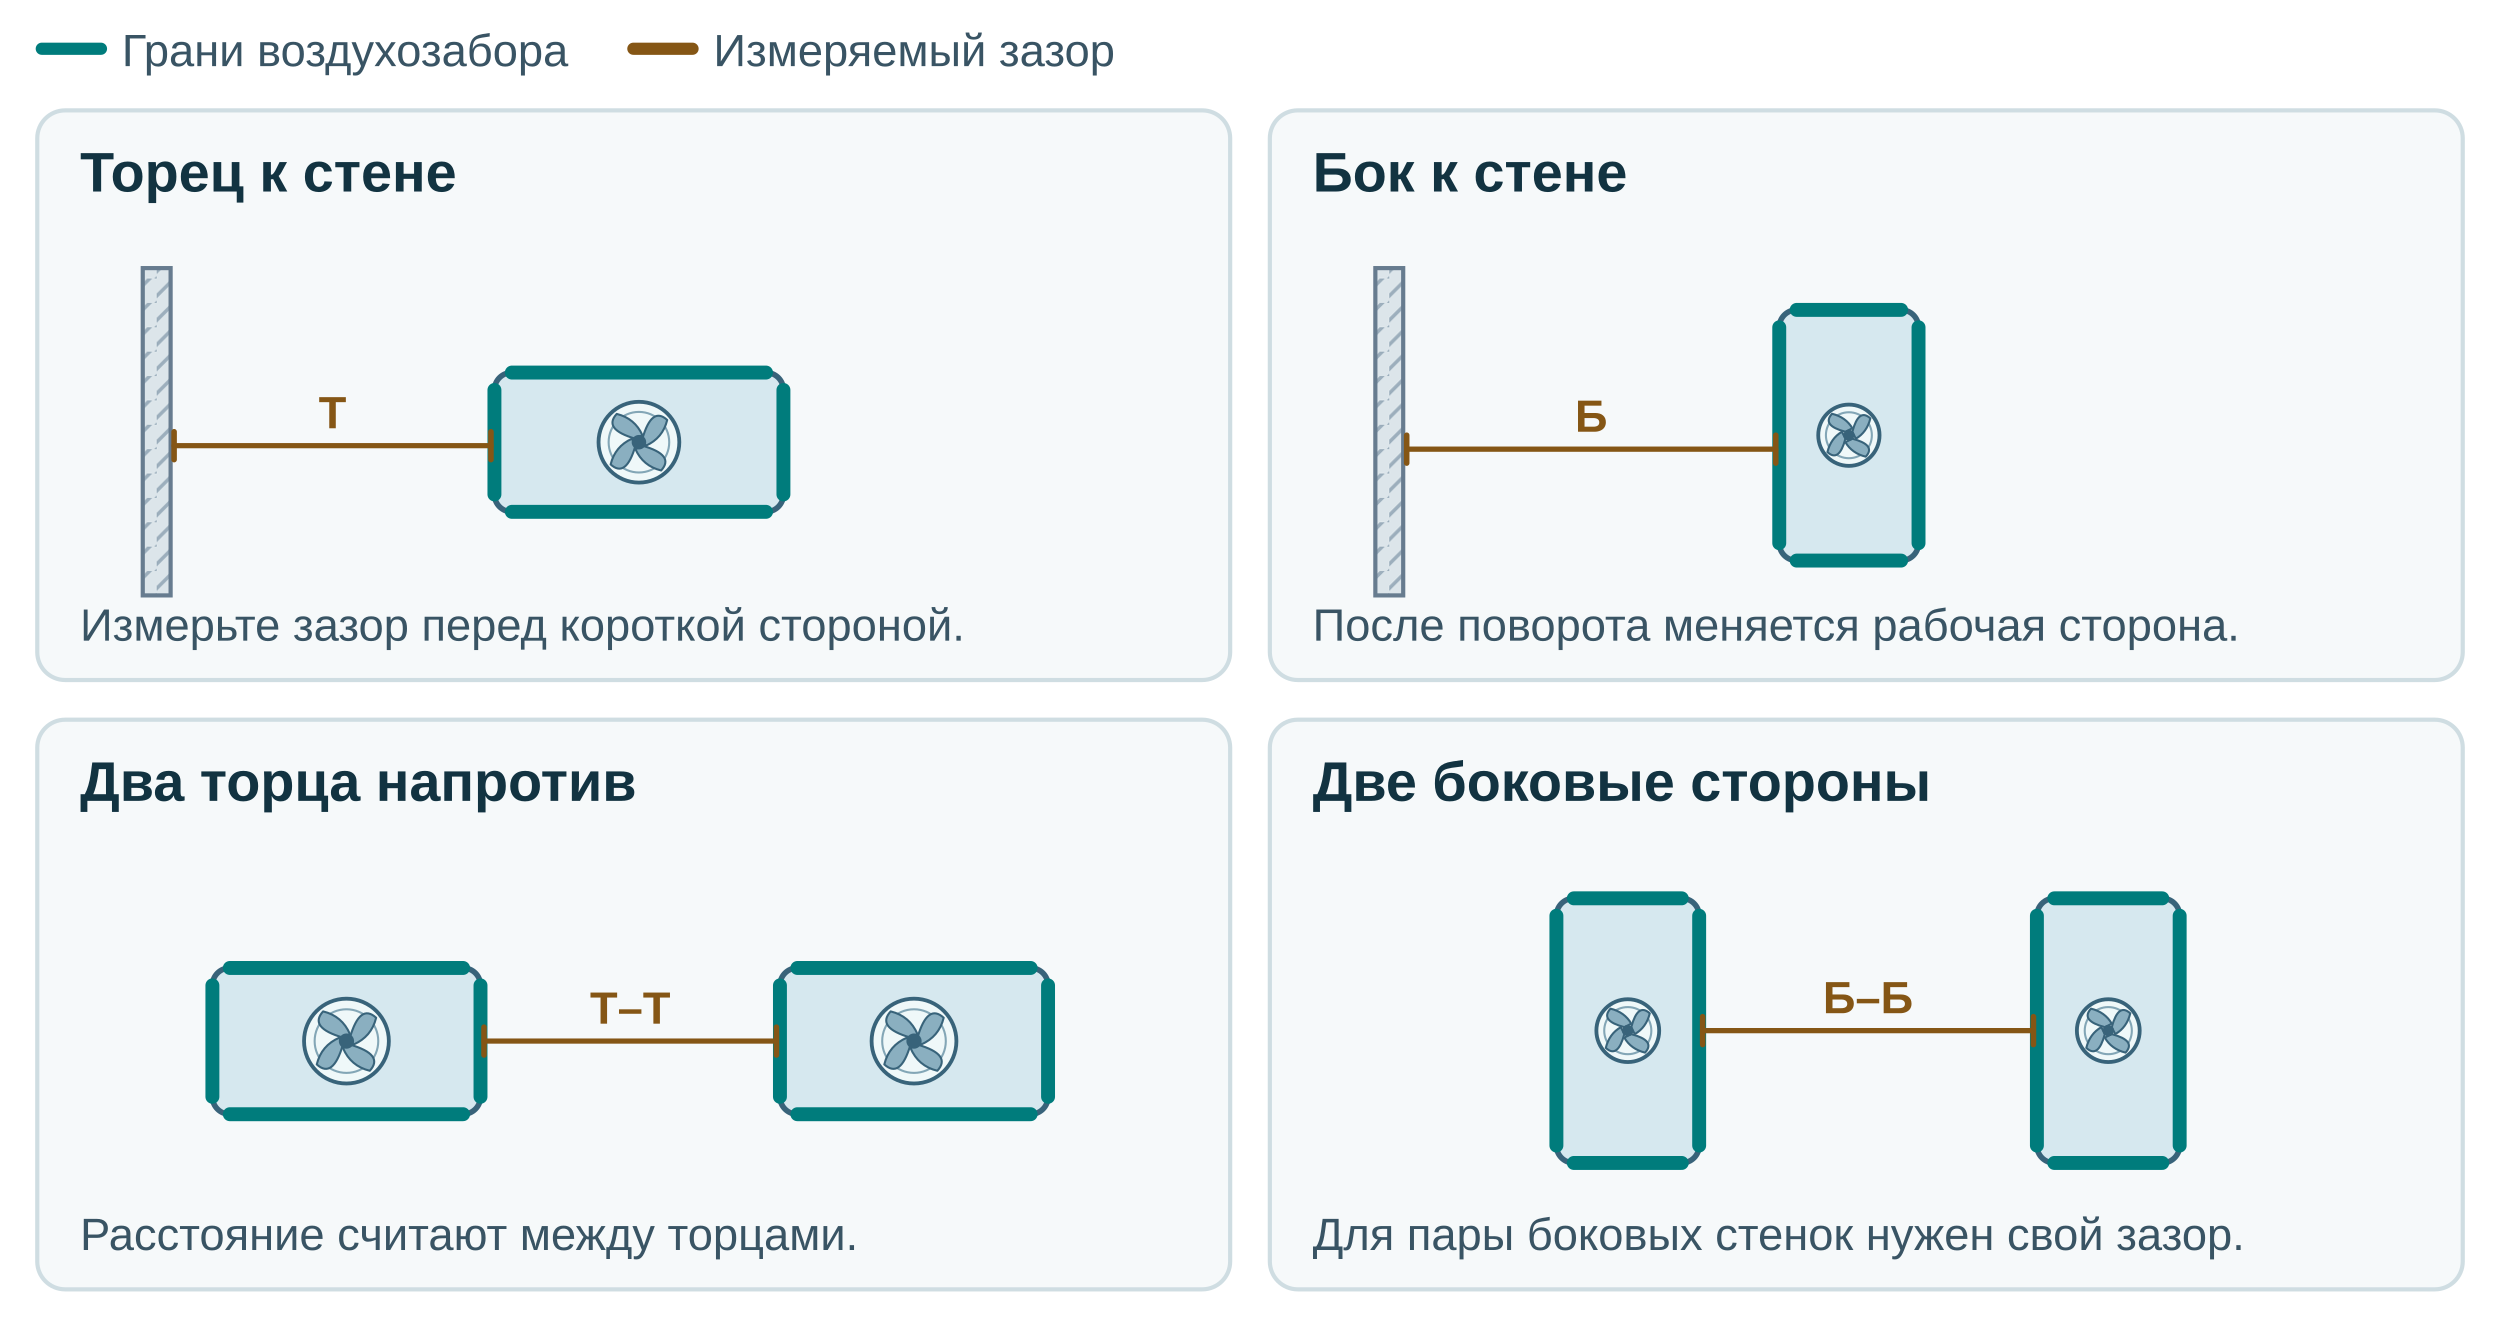
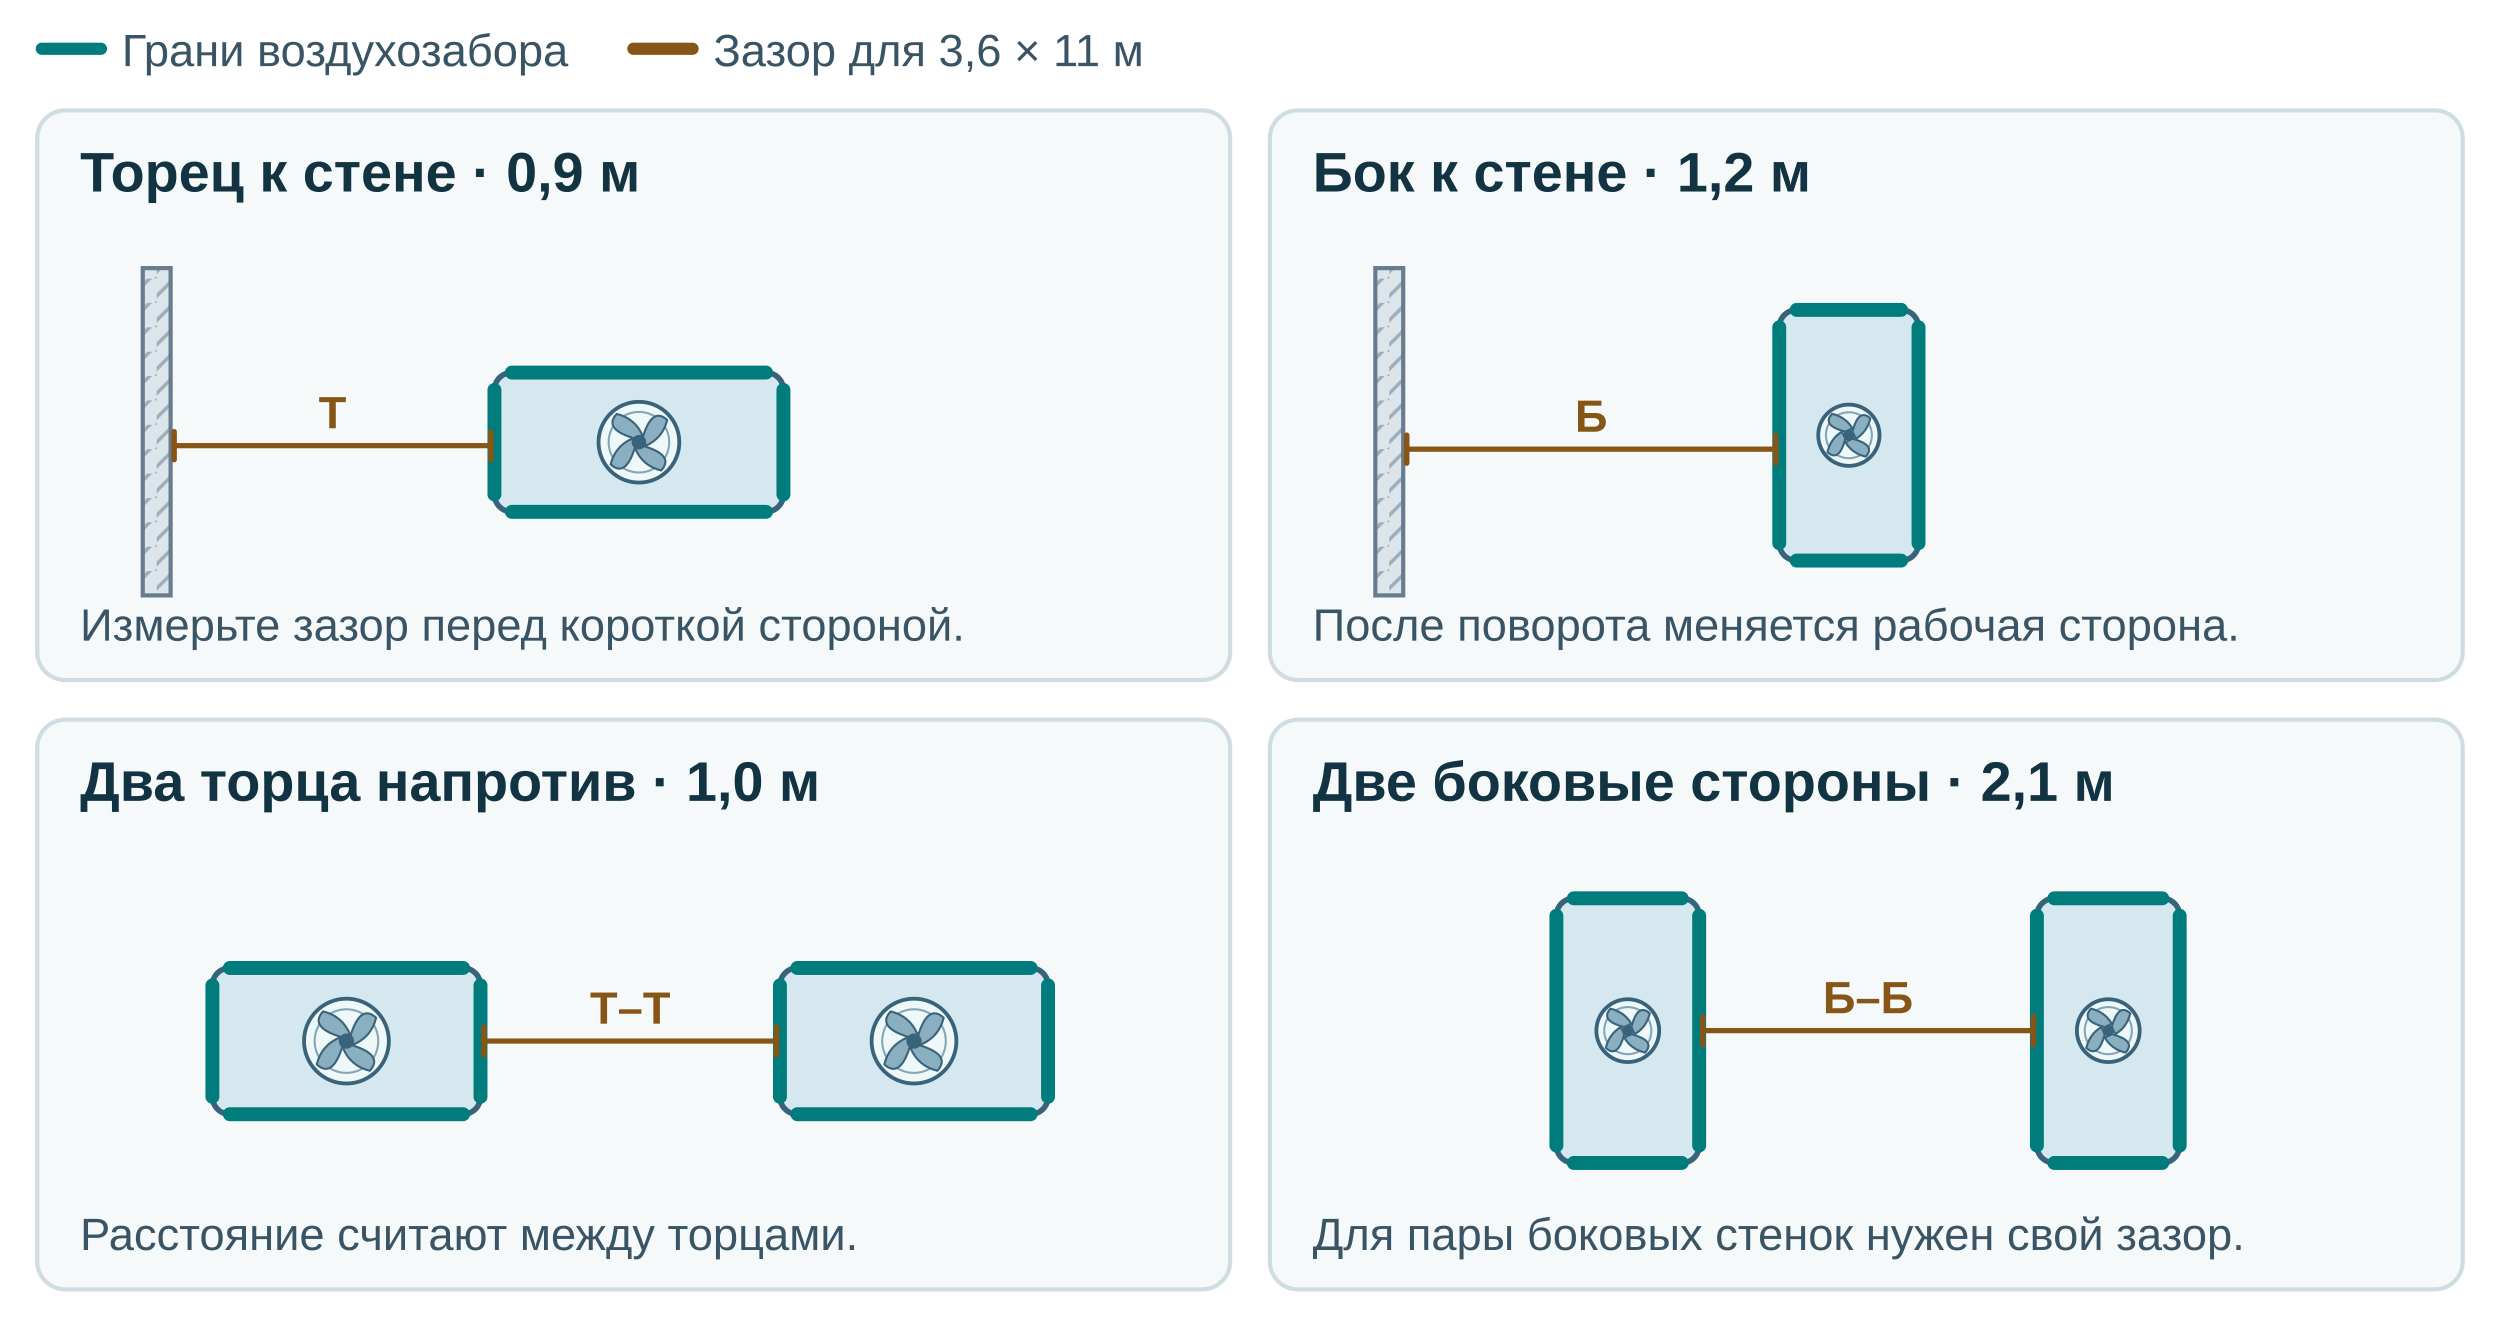
<svg xmlns="http://www.w3.org/2000/svg" role="img" aria-labelledby="t d" width="718" height="385" viewBox="0 0 718 385">
  <defs>
    <pattern id="wall" patternUnits="userSpaceOnUse" width="7" height="7">
      <rect width="7" height="7" fill="#DCE5EA" />
      <path d="M-2 7L7 -2 M4 10L10 4" stroke="#9DAFBD" stroke-width="1" />
    </pattern>
    <pattern id="inflow" patternUnits="userSpaceOnUse" width="9" height="9">
      <rect width="9" height="9" fill="#D8F1E9" />
      <path d="M1 9L9 1" stroke="#97CFC0" stroke-width="1" />
    </pattern>
    <marker id="fresh" viewBox="0 0 10 10" refX="8.3" refY="5" markerWidth="3.7" markerHeight="3.7" orient="auto">
      <path d="M0 1L9 5L0 9" fill="none" stroke="#087C77" stroke-width="2" stroke-linejoin="round" stroke-linecap="round" />
    </marker>
    <marker id="out" viewBox="0 0 10 10" refX="8.3" refY="5" markerWidth="3.7" markerHeight="3.7" orient="auto">
      <path d="M0 1L9 5L0 9" fill="none" stroke="#B5482D" stroke-width="2" stroke-linejoin="round" stroke-linecap="round" />
    </marker>
    <marker id="wind" viewBox="0 0 10 10" refX="8.3" refY="5" markerWidth="3.7" markerHeight="3.7" orient="auto">
      <path d="M0 1L9 5L0 9" fill="none" stroke="#6550A4" stroke-width="2" stroke-linejoin="round" stroke-linecap="round" />
    </marker>
    <marker id="dim" viewBox="0 0 10 10" refX="8.3" refY="5" markerWidth="3.7" markerHeight="3.7" orient="auto">
      <path d="M0 1L9 5L0 9" fill="none" stroke="#855615" stroke-width="2" stroke-linejoin="round" stroke-linecap="round" />
    </marker>
  </defs>
  <path d="M12 14L29 14" fill="none" stroke="#007C7C" stroke-width="3.5" stroke-linejoin="round" stroke-linecap="round" />
  <text x="35" y="19" font-family="Arial, sans-serif" font-size="13" font-weight="400" fill="#395464" text-anchor="start">Грани воздухозабора</text>
  <path d="M181.9 14L198.9 14" fill="none" stroke="#855615" stroke-width="3.5" stroke-linejoin="round" stroke-linecap="round" />
-   <text x="204.9" y="19" font-family="Arial, sans-serif" font-size="13" font-weight="400" fill="#395464" text-anchor="start">Измеряемый зазор</text>
+   <text x="204.9" y="19" font-family="Arial, sans-serif" font-size="13" font-weight="400" fill="#395464" text-anchor="start">Зазор для 3,6 × 11 м</text>
  <g transform="translate(10 31)">
    <rect x="0.7" y="0.7" width="342.6" height="163.6" rx="8" fill="#F6F9FA" stroke="#CFDDE2" stroke-width="1.2" />
-     <text x="13" y="24" font-family="Arial, sans-serif" font-size="16" font-weight="650" fill="#123341" text-anchor="start">Торец к стене</text>
+     <text x="13" y="24" font-family="Arial, sans-serif" font-size="16" font-weight="650" fill="#123341" text-anchor="start">Торец к стене · 0,9 м</text>
    <rect x="31" y="46" width="8" height="94" rx="0" fill="url(#wall)" stroke="#677C8F" stroke-width="1.2" />
    <rect x="132" y="76" width="83" height="40" rx="5" fill="#D6E8EF" stroke="#38637A" stroke-width="1.6" />
    <path d="M137 76L210 76" fill="none" stroke="#007C7C" stroke-width="4" stroke-linejoin="round" stroke-linecap="round" />
    <path d="M137 116L210 116" fill="none" stroke="#007C7C" stroke-width="4" stroke-linejoin="round" stroke-linecap="round" />
    <path d="M132 81L132 111" fill="none" stroke="#007C7C" stroke-width="4" stroke-linejoin="round" stroke-linecap="round" />
    <path d="M215 81L215 111" fill="none" stroke="#007C7C" stroke-width="4" stroke-linejoin="round" stroke-linecap="round" />
    <circle cx="173.5" cy="96" r="11.6" fill="#EFF8F9" stroke="#38637A" stroke-width="1.1" />
    <circle cx="173.5" cy="96" r="8.7" fill="none" stroke="#83A6B6" stroke-width="0.6" />
    <g transform="translate(173.5 96) rotate(0)">
      <path d="M1 -1 Q3.712 -10.44 8.12 -6.38 Q6.844 -1.16 2 1 Z" fill="#8AAFC0" stroke="#38637A" stroke-width="0.6" stroke-linejoin="round" stroke-linecap="round" />
    </g>
    <g transform="translate(173.5 96) rotate(90)">
      <path d="M1 -1 Q3.712 -10.44 8.12 -6.38 Q6.844 -1.16 2 1 Z" fill="#8AAFC0" stroke="#38637A" stroke-width="0.6" stroke-linejoin="round" stroke-linecap="round" />
    </g>
    <g transform="translate(173.5 96) rotate(180)">
      <path d="M1 -1 Q3.712 -10.44 8.12 -6.38 Q6.844 -1.16 2 1 Z" fill="#8AAFC0" stroke="#38637A" stroke-width="0.6" stroke-linejoin="round" stroke-linecap="round" />
    </g>
    <g transform="translate(173.5 96) rotate(270)">
      <path d="M1 -1 Q3.712 -10.44 8.12 -6.38 Q6.844 -1.16 2 1 Z" fill="#8AAFC0" stroke="#38637A" stroke-width="0.6" stroke-linejoin="round" stroke-linecap="round" />
    </g>
    <circle cx="173.5" cy="96" r="2.088" fill="#38637A" stroke="none" stroke-width="1.5" />
    <path d="M40 97L131 97" fill="none" stroke="#855615" stroke-width="1.5" stroke-linejoin="round" stroke-linecap="round" />
    <path d="M40 93L40 101" fill="none" stroke="#855615" stroke-width="1.6" stroke-linejoin="round" stroke-linecap="round" />
    <path d="M131 93L131 101" fill="none" stroke="#855615" stroke-width="1.6" stroke-linejoin="round" stroke-linecap="round" />
    <text x="85.5" y="92" font-family="Arial, sans-serif" font-size="13" font-weight="650" fill="#855615" text-anchor="middle">Т</text>
    <text x="13" y="153" font-family="Arial, sans-serif" font-size="13" font-weight="400" fill="#395464" text-anchor="start">Измерьте зазор перед короткой стороной.</text>
  </g>
  <g transform="translate(364 31)">
    <rect x="0.7" y="0.7" width="342.6" height="163.6" rx="8" fill="#F6F9FA" stroke="#CFDDE2" stroke-width="1.2" />
-     <text x="13" y="24" font-family="Arial, sans-serif" font-size="16" font-weight="650" fill="#123341" text-anchor="start">Бок к стене</text>
+     <text x="13" y="24" font-family="Arial, sans-serif" font-size="16" font-weight="650" fill="#123341" text-anchor="start">Бок к стене · 1,2 м</text>
    <rect x="31" y="46" width="8" height="94" rx="0" fill="url(#wall)" stroke="#677C8F" stroke-width="1.2" />
    <rect x="147" y="58" width="40" height="72" rx="5" fill="#D6E8EF" stroke="#38637A" stroke-width="1.6" />
    <path d="M152 58L182 58" fill="none" stroke="#007C7C" stroke-width="4" stroke-linejoin="round" stroke-linecap="round" />
    <path d="M152 130L182 130" fill="none" stroke="#007C7C" stroke-width="4" stroke-linejoin="round" stroke-linecap="round" />
    <path d="M147 63L147 125" fill="none" stroke="#007C7C" stroke-width="4" stroke-linejoin="round" stroke-linecap="round" />
    <path d="M187 63L187 125" fill="none" stroke="#007C7C" stroke-width="4" stroke-linejoin="round" stroke-linecap="round" />
    <circle cx="167" cy="94" r="8.8" fill="#EFF8F9" stroke="#38637A" stroke-width="1.1" />
    <circle cx="167" cy="94" r="6.6" fill="none" stroke="#83A6B6" stroke-width="0.6" />
    <g transform="translate(167 94) rotate(0)">
      <path d="M1 -1 Q2.816 -7.92 6.16 -4.84 Q5.192 -0.88 2 1 Z" fill="#8AAFC0" stroke="#38637A" stroke-width="0.6" stroke-linejoin="round" stroke-linecap="round" />
    </g>
    <g transform="translate(167 94) rotate(90)">
      <path d="M1 -1 Q2.816 -7.92 6.16 -4.84 Q5.192 -0.88 2 1 Z" fill="#8AAFC0" stroke="#38637A" stroke-width="0.6" stroke-linejoin="round" stroke-linecap="round" />
    </g>
    <g transform="translate(167 94) rotate(180)">
      <path d="M1 -1 Q2.816 -7.92 6.16 -4.84 Q5.192 -0.88 2 1 Z" fill="#8AAFC0" stroke="#38637A" stroke-width="0.6" stroke-linejoin="round" stroke-linecap="round" />
    </g>
    <g transform="translate(167 94) rotate(270)">
      <path d="M1 -1 Q2.816 -7.92 6.16 -4.84 Q5.192 -0.88 2 1 Z" fill="#8AAFC0" stroke="#38637A" stroke-width="0.6" stroke-linejoin="round" stroke-linecap="round" />
    </g>
    <circle cx="167" cy="94" r="1.584" fill="#38637A" stroke="none" stroke-width="1.5" />
    <path d="M40 98L146 98" fill="none" stroke="#855615" stroke-width="1.5" stroke-linejoin="round" stroke-linecap="round" />
    <path d="M40 94L40 102" fill="none" stroke="#855615" stroke-width="1.6" stroke-linejoin="round" stroke-linecap="round" />
    <path d="M146 94L146 102" fill="none" stroke="#855615" stroke-width="1.6" stroke-linejoin="round" stroke-linecap="round" />
    <text x="93" y="93" font-family="Arial, sans-serif" font-size="13" font-weight="650" fill="#855615" text-anchor="middle">Б</text>
    <text x="13" y="153" font-family="Arial, sans-serif" font-size="13" font-weight="400" fill="#395464" text-anchor="start">После поворота меняется рабочая сторона.</text>
  </g>
  <g transform="translate(10 206)">
    <rect x="0.7" y="0.7" width="342.6" height="163.6" rx="8" fill="#F6F9FA" stroke="#CFDDE2" stroke-width="1.2" />
-     <text x="13" y="24" font-family="Arial, sans-serif" font-size="16" font-weight="650" fill="#123341" text-anchor="start">Два торца напротив</text>
+     <text x="13" y="24" font-family="Arial, sans-serif" font-size="16" font-weight="650" fill="#123341" text-anchor="start">Два торца напротив · 1,0 м</text>
    <rect x="51" y="72" width="77" height="42" rx="5" fill="#D6E8EF" stroke="#38637A" stroke-width="1.6" />
    <path d="M56 72L123 72" fill="none" stroke="#007C7C" stroke-width="4" stroke-linejoin="round" stroke-linecap="round" />
    <path d="M56 114L123 114" fill="none" stroke="#007C7C" stroke-width="4" stroke-linejoin="round" stroke-linecap="round" />
    <path d="M51 77L51 109" fill="none" stroke="#007C7C" stroke-width="4" stroke-linejoin="round" stroke-linecap="round" />
    <path d="M128 77L128 109" fill="none" stroke="#007C7C" stroke-width="4" stroke-linejoin="round" stroke-linecap="round" />
    <circle cx="89.5" cy="93" r="12.18" fill="#EFF8F9" stroke="#38637A" stroke-width="1.1" />
    <circle cx="89.5" cy="93" r="9.135" fill="none" stroke="#83A6B6" stroke-width="0.6" />
    <g transform="translate(89.5 93) rotate(0)">
      <path d="M1 -1 Q3.898 -10.962 8.526 -6.699 Q7.186 -1.218 2 1 Z" fill="#8AAFC0" stroke="#38637A" stroke-width="0.6" stroke-linejoin="round" stroke-linecap="round" />
    </g>
    <g transform="translate(89.5 93) rotate(90)">
      <path d="M1 -1 Q3.898 -10.962 8.526 -6.699 Q7.186 -1.218 2 1 Z" fill="#8AAFC0" stroke="#38637A" stroke-width="0.6" stroke-linejoin="round" stroke-linecap="round" />
    </g>
    <g transform="translate(89.5 93) rotate(180)">
      <path d="M1 -1 Q3.898 -10.962 8.526 -6.699 Q7.186 -1.218 2 1 Z" fill="#8AAFC0" stroke="#38637A" stroke-width="0.6" stroke-linejoin="round" stroke-linecap="round" />
    </g>
    <g transform="translate(89.5 93) rotate(270)">
      <path d="M1 -1 Q3.898 -10.962 8.526 -6.699 Q7.186 -1.218 2 1 Z" fill="#8AAFC0" stroke="#38637A" stroke-width="0.6" stroke-linejoin="round" stroke-linecap="round" />
    </g>
    <circle cx="89.5" cy="93" r="2.192" fill="#38637A" stroke="none" stroke-width="1.5" />
    <rect x="214" y="72" width="77" height="42" rx="5" fill="#D6E8EF" stroke="#38637A" stroke-width="1.6" />
    <path d="M219 72L286 72" fill="none" stroke="#007C7C" stroke-width="4" stroke-linejoin="round" stroke-linecap="round" />
    <path d="M219 114L286 114" fill="none" stroke="#007C7C" stroke-width="4" stroke-linejoin="round" stroke-linecap="round" />
    <path d="M214 77L214 109" fill="none" stroke="#007C7C" stroke-width="4" stroke-linejoin="round" stroke-linecap="round" />
    <path d="M291 77L291 109" fill="none" stroke="#007C7C" stroke-width="4" stroke-linejoin="round" stroke-linecap="round" />
    <circle cx="252.5" cy="93" r="12.18" fill="#EFF8F9" stroke="#38637A" stroke-width="1.1" />
    <circle cx="252.5" cy="93" r="9.135" fill="none" stroke="#83A6B6" stroke-width="0.6" />
    <g transform="translate(252.5 93) rotate(0)">
      <path d="M1 -1 Q3.898 -10.962 8.526 -6.699 Q7.186 -1.218 2 1 Z" fill="#8AAFC0" stroke="#38637A" stroke-width="0.6" stroke-linejoin="round" stroke-linecap="round" />
    </g>
    <g transform="translate(252.5 93) rotate(90)">
      <path d="M1 -1 Q3.898 -10.962 8.526 -6.699 Q7.186 -1.218 2 1 Z" fill="#8AAFC0" stroke="#38637A" stroke-width="0.6" stroke-linejoin="round" stroke-linecap="round" />
    </g>
    <g transform="translate(252.5 93) rotate(180)">
      <path d="M1 -1 Q3.898 -10.962 8.526 -6.699 Q7.186 -1.218 2 1 Z" fill="#8AAFC0" stroke="#38637A" stroke-width="0.6" stroke-linejoin="round" stroke-linecap="round" />
    </g>
    <g transform="translate(252.5 93) rotate(270)">
      <path d="M1 -1 Q3.898 -10.962 8.526 -6.699 Q7.186 -1.218 2 1 Z" fill="#8AAFC0" stroke="#38637A" stroke-width="0.6" stroke-linejoin="round" stroke-linecap="round" />
    </g>
    <circle cx="252.5" cy="93" r="2.192" fill="#38637A" stroke="none" stroke-width="1.5" />
    <path d="M129 93L213 93" fill="none" stroke="#855615" stroke-width="1.5" stroke-linejoin="round" stroke-linecap="round" />
    <path d="M129 89L129 97" fill="none" stroke="#855615" stroke-width="1.6" stroke-linejoin="round" stroke-linecap="round" />
    <path d="M213 89L213 97" fill="none" stroke="#855615" stroke-width="1.6" stroke-linejoin="round" stroke-linecap="round" />
    <text x="171" y="88" font-family="Arial, sans-serif" font-size="13" font-weight="650" fill="#855615" text-anchor="middle">Т–Т</text>
    <text x="13" y="153" font-family="Arial, sans-serif" font-size="13" font-weight="400" fill="#395464" text-anchor="start">Расстояние считают между торцами.</text>
  </g>
  <g transform="translate(364 206)">
    <rect x="0.7" y="0.7" width="342.6" height="163.6" rx="8" fill="#F6F9FA" stroke="#CFDDE2" stroke-width="1.2" />
-     <text x="13" y="24" font-family="Arial, sans-serif" font-size="16" font-weight="650" fill="#123341" text-anchor="start">Две боковые стороны</text>
+     <text x="13" y="24" font-family="Arial, sans-serif" font-size="16" font-weight="650" fill="#123341" text-anchor="start">Две боковые стороны · 2,1 м</text>
    <rect x="83" y="52" width="41" height="76" rx="5" fill="#D6E8EF" stroke="#38637A" stroke-width="1.6" />
    <path d="M88 52L119 52" fill="none" stroke="#007C7C" stroke-width="4" stroke-linejoin="round" stroke-linecap="round" />
    <path d="M88 128L119 128" fill="none" stroke="#007C7C" stroke-width="4" stroke-linejoin="round" stroke-linecap="round" />
    <path d="M83 57L83 123" fill="none" stroke="#007C7C" stroke-width="4" stroke-linejoin="round" stroke-linecap="round" />
    <path d="M124 57L124 123" fill="none" stroke="#007C7C" stroke-width="4" stroke-linejoin="round" stroke-linecap="round" />
    <circle cx="103.5" cy="90" r="9.02" fill="#EFF8F9" stroke="#38637A" stroke-width="1.1" />
    <circle cx="103.5" cy="90" r="6.765" fill="none" stroke="#83A6B6" stroke-width="0.6" />
    <g transform="translate(103.5 90) rotate(0)">
      <path d="M1 -1 Q2.886 -8.118 6.314 -4.961 Q5.322 -0.902 2 1 Z" fill="#8AAFC0" stroke="#38637A" stroke-width="0.6" stroke-linejoin="round" stroke-linecap="round" />
    </g>
    <g transform="translate(103.5 90) rotate(90)">
      <path d="M1 -1 Q2.886 -8.118 6.314 -4.961 Q5.322 -0.902 2 1 Z" fill="#8AAFC0" stroke="#38637A" stroke-width="0.6" stroke-linejoin="round" stroke-linecap="round" />
    </g>
    <g transform="translate(103.5 90) rotate(180)">
      <path d="M1 -1 Q2.886 -8.118 6.314 -4.961 Q5.322 -0.902 2 1 Z" fill="#8AAFC0" stroke="#38637A" stroke-width="0.6" stroke-linejoin="round" stroke-linecap="round" />
    </g>
    <g transform="translate(103.5 90) rotate(270)">
      <path d="M1 -1 Q2.886 -8.118 6.314 -4.961 Q5.322 -0.902 2 1 Z" fill="#8AAFC0" stroke="#38637A" stroke-width="0.6" stroke-linejoin="round" stroke-linecap="round" />
    </g>
    <circle cx="103.5" cy="90" r="1.624" fill="#38637A" stroke="none" stroke-width="1.5" />
    <rect x="221" y="52" width="41" height="76" rx="5" fill="#D6E8EF" stroke="#38637A" stroke-width="1.6" />
    <path d="M226 52L257 52" fill="none" stroke="#007C7C" stroke-width="4" stroke-linejoin="round" stroke-linecap="round" />
    <path d="M226 128L257 128" fill="none" stroke="#007C7C" stroke-width="4" stroke-linejoin="round" stroke-linecap="round" />
    <path d="M221 57L221 123" fill="none" stroke="#007C7C" stroke-width="4" stroke-linejoin="round" stroke-linecap="round" />
    <path d="M262 57L262 123" fill="none" stroke="#007C7C" stroke-width="4" stroke-linejoin="round" stroke-linecap="round" />
    <circle cx="241.5" cy="90" r="9.02" fill="#EFF8F9" stroke="#38637A" stroke-width="1.1" />
    <circle cx="241.5" cy="90" r="6.765" fill="none" stroke="#83A6B6" stroke-width="0.6" />
    <g transform="translate(241.5 90) rotate(0)">
      <path d="M1 -1 Q2.886 -8.118 6.314 -4.961 Q5.322 -0.902 2 1 Z" fill="#8AAFC0" stroke="#38637A" stroke-width="0.6" stroke-linejoin="round" stroke-linecap="round" />
    </g>
    <g transform="translate(241.5 90) rotate(90)">
      <path d="M1 -1 Q2.886 -8.118 6.314 -4.961 Q5.322 -0.902 2 1 Z" fill="#8AAFC0" stroke="#38637A" stroke-width="0.6" stroke-linejoin="round" stroke-linecap="round" />
    </g>
    <g transform="translate(241.5 90) rotate(180)">
      <path d="M1 -1 Q2.886 -8.118 6.314 -4.961 Q5.322 -0.902 2 1 Z" fill="#8AAFC0" stroke="#38637A" stroke-width="0.6" stroke-linejoin="round" stroke-linecap="round" />
    </g>
    <g transform="translate(241.5 90) rotate(270)">
      <path d="M1 -1 Q2.886 -8.118 6.314 -4.961 Q5.322 -0.902 2 1 Z" fill="#8AAFC0" stroke="#38637A" stroke-width="0.6" stroke-linejoin="round" stroke-linecap="round" />
    </g>
    <circle cx="241.5" cy="90" r="1.624" fill="#38637A" stroke="none" stroke-width="1.5" />
    <path d="M125 90L220 90" fill="none" stroke="#855615" stroke-width="1.5" stroke-linejoin="round" stroke-linecap="round" />
    <path d="M125 86L125 94" fill="none" stroke="#855615" stroke-width="1.6" stroke-linejoin="round" stroke-linecap="round" />
    <path d="M220 86L220 94" fill="none" stroke="#855615" stroke-width="1.6" stroke-linejoin="round" stroke-linecap="round" />
    <text x="172.5" y="85" font-family="Arial, sans-serif" font-size="13" font-weight="650" fill="#855615" text-anchor="middle">Б–Б</text>
    <text x="13" y="153" font-family="Arial, sans-serif" font-size="13" font-weight="400" fill="#395464" text-anchor="start">Для пары боковых стенок нужен свой зазор.</text>
  </g>
</svg>
